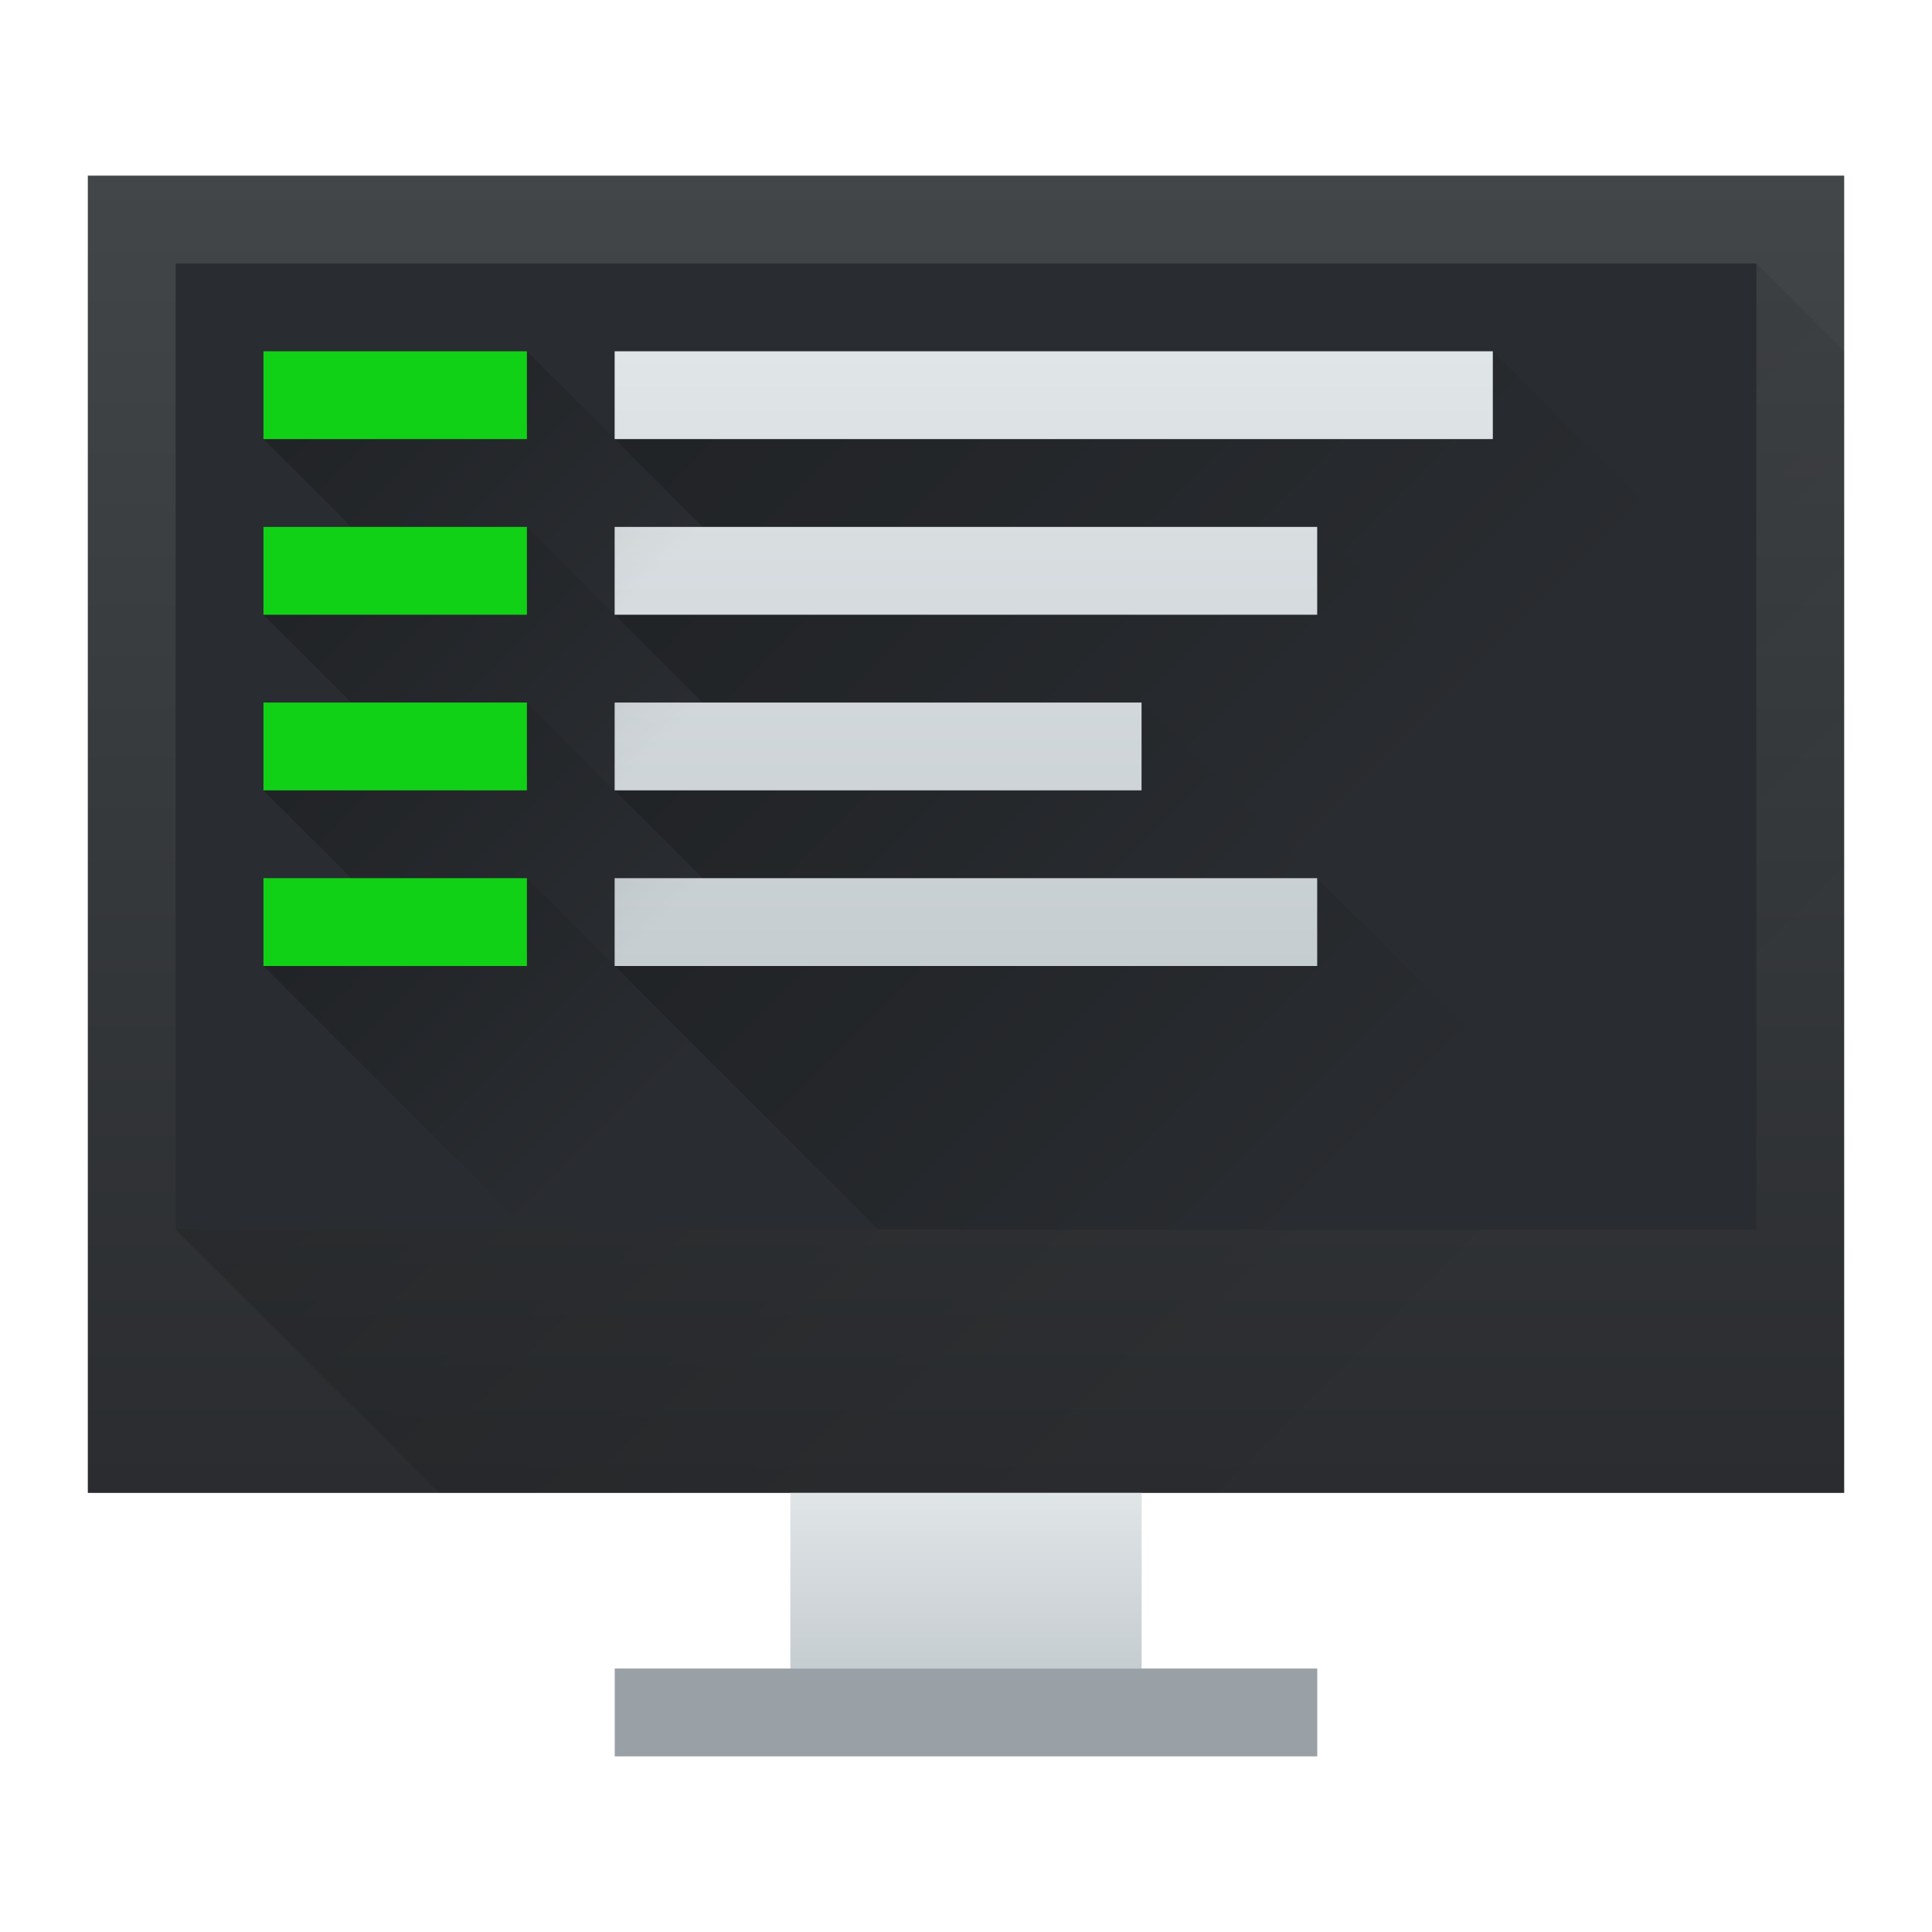
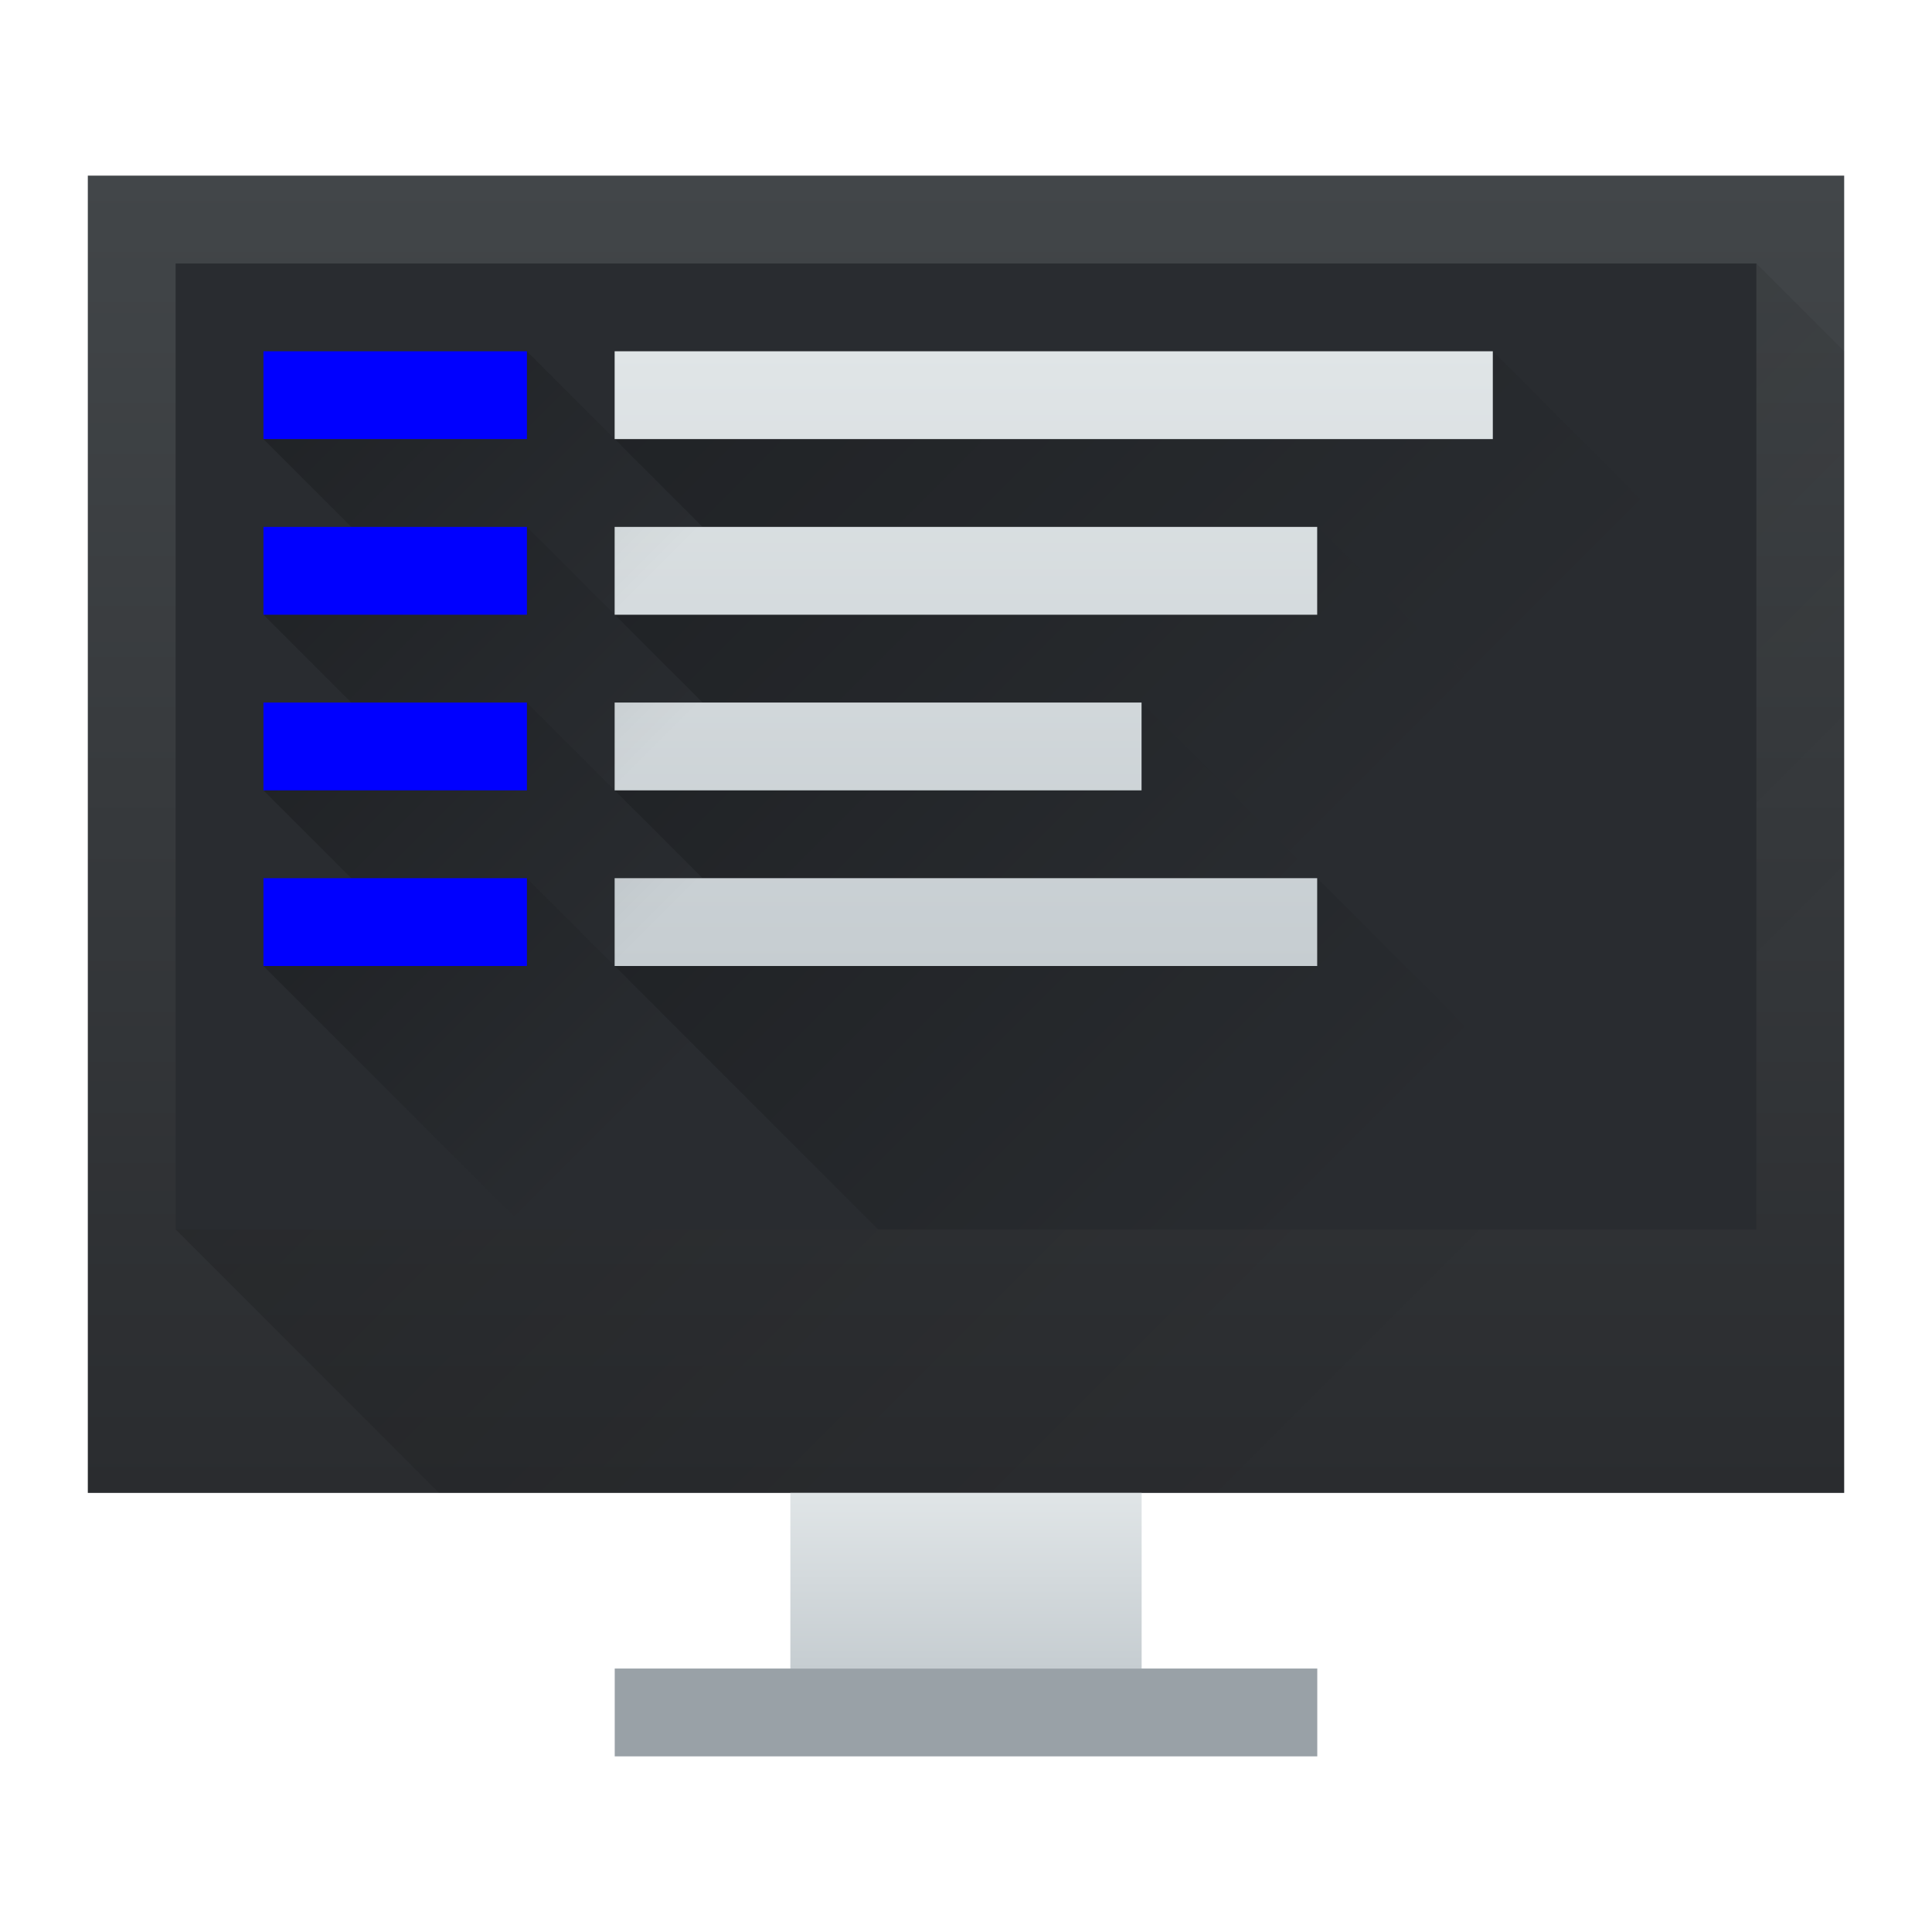
- <svg xmlns="http://www.w3.org/2000/svg" xmlns:xlink="http://www.w3.org/1999/xlink" height="22" width="22">
+ <svg xmlns="http://www.w3.org/2000/svg" xmlns:xlink="http://www.w3.org/1999/xlink" height="22" width="22" version="1.1" id="svg22">
+   <defs id="defs22" />
  <linearGradient id="a" gradientTransform="matrix(.6250013 0 0 .789475 -241.2327 -408.3675)" gradientUnits="userSpaceOnUse" x2="0" y1="538.798" y2="519.798">
-     <stop offset="0" stop-color="#2a2c2f" />
-     <stop offset="1" stop-color="#424649" />
+     <stop offset="0" stop-color="#2a2c2f" id="stop1" />
+     <stop offset="1" stop-color="#424649" id="stop2" />
  </linearGradient>
  <linearGradient id="b" gradientTransform="matrix(.6666666 0 0 .5 -256.0477 -252.399)" gradientUnits="userSpaceOnUse" x2="0" xlink:href="#c" y1="542.798" y2="538.798" />
  <linearGradient id="c">
-     <stop offset="0" stop-color="#c6cdd1" />
-     <stop offset="1" stop-color="#e0e5e7" />
+     <stop offset="0" stop-color="#c6cdd1" id="stop3" />
+     <stop offset="1" stop-color="#e0e5e7" id="stop4" />
  </linearGradient>
  <linearGradient id="d" gradientUnits="userSpaceOnUse" x1="6.786" x2="17.714" xlink:href="#e" y1="3.286" y2="14.214" />
  <linearGradient id="e">
-     <stop offset="0" />
-     <stop offset="1" stop-opacity="0" />
+     <stop offset="0" id="stop5" />
+     <stop offset="1" stop-opacity="0" id="stop6" />
  </linearGradient>
  <linearGradient id="f" gradientTransform="matrix(1.25 0 0 1.13333 -484.714 -587.238)" gradientUnits="userSpaceOnUse" x1="2" x2="20" y1="8.5" y2="8.5">
-     <stop offset="0" stop-color="#232629" />
-     <stop offset="1" stop-color="#292c30" />
+     <stop offset="0" stop-color="#232629" id="stop7" />
+     <stop offset="1" stop-color="#292c30" id="stop8" />
  </linearGradient>
  <linearGradient id="g" gradientTransform="matrix(2 0 0 1 -772.143 -515.798)" gradientUnits="userSpaceOnUse" x1="389.571" x2="389.571" xlink:href="#c" y1="526.798" y2="519.798" />
  <linearGradient id="h" gradientUnits="userSpaceOnUse" x1="3" x2="6" xlink:href="#e" y1="5" y2="8" />
  <linearGradient id="i" gradientUnits="userSpaceOnUse" x1="3" x2="6" xlink:href="#e" y1="7" y2="10" />
  <linearGradient id="j" gradientUnits="userSpaceOnUse" x1="3" x2="6" xlink:href="#e" y1="9" y2="12" />
  <linearGradient id="k" gradientUnits="userSpaceOnUse" x1="3" x2="6" xlink:href="#e" y1="11" y2="14" />
  <linearGradient id="l" gradientUnits="userSpaceOnUse" x1="7" x2="13.5" xlink:href="#e" y1="5" y2="11.5" />
  <linearGradient id="m" gradientUnits="userSpaceOnUse" x1="7" x2="12.454" xlink:href="#e" y1="7" y2="12.453" />
  <linearGradient id="n" gradientUnits="userSpaceOnUse" x1="7" x2="12.454" xlink:href="#e" y1="11" y2="16.453" />
  <linearGradient id="o" gradientUnits="userSpaceOnUse" x1="7" x2="11.5" xlink:href="#e" y1="9" y2="13.5" />
-   <path d="m1 2h20v15h-20z" fill="url(#a)" stroke-width=".638" />
-   <path d="m9 17h4v2h-4z" fill="url(#b)" stroke-width=".577" />
-   <path d="m7 19h8v1h-8z" fill="#99a1a7" stroke-width=".816" />
-   <path d="m2 14 3 3h16v-13l-1-1z" fill="url(#d)" fill-rule="evenodd" opacity=".2" stroke-width=".643" />
-   <path d="m2 3h18v11h-18z" fill="url(#f)" stroke-width=".606" />
-   <path d="m7 5 1 1h7l2 2 2-2-2-2z" fill="url(#l)" opacity=".2" />
-   <path d="m7 7 1 1h5l2 2 2-2-2-2z" fill="url(#m)" opacity=".2" />
-   <path d="m15 10-8 1 3 3h9z" fill="url(#n)" opacity=".2" />
-   <path d="m7 9 1 1h7l-2-2z" fill="url(#o)" opacity=".2" />
-   <path d="m6.999 4h10v1h-10zm0 6h8v1h-8zm0-4h8v1h-8zm0 2h6v1h-6z" fill="url(#g)" stroke-width="1.414" />
-   <path d="m3 5 1 1h2l1 1 1-1-2-2z" fill="url(#h)" opacity=".2" />
-   <path d="m3 7 1 1h2l1 1 1-1-2-2z" fill="url(#i)" opacity=".2" />
-   <path d="m3 9 1 1h2l1 1 1-1-2-2z" fill="url(#j)" opacity=".2" />
-   <path d="m6 10-3 1 3 3h4z" fill="url(#k)" opacity=".2" />
-   <path d="m3 4h3v1h-3zm0 2h3v1h-3zm0 2h3v1h-3zm0 2h3v1h-3z" fill="#11d116" />
+   <path d="m1 2h20v15h-20z" fill="url(#a)" stroke-width=".638" id="path8" />
+   <path d="m9 17h4v2h-4z" fill="url(#b)" stroke-width=".577" id="path9" />
+   <path d="m7 19h8v1h-8z" fill="#99a1a7" stroke-width=".816" id="path10" />
+   <path d="m2 14 3 3h16v-13l-1-1z" fill="url(#d)" fill-rule="evenodd" opacity=".2" stroke-width=".643" id="path11" />
+   <path d="m2 3h18v11h-18z" fill="url(#f)" stroke-width=".606" id="path12" />
+   <path d="m7 5 1 1h7l2 2 2-2-2-2z" fill="url(#l)" opacity=".2" id="path13" />
+   <path d="m7 7 1 1h5l2 2 2-2-2-2z" fill="url(#m)" opacity=".2" id="path14" />
+   <path d="m15 10-8 1 3 3h9z" fill="url(#n)" opacity=".2" id="path15" />
+   <path d="m7 9 1 1h7l-2-2z" fill="url(#o)" opacity=".2" id="path16" />
+   <path d="m6.999 4h10v1h-10zm0 6h8v1h-8zm0-4h8v1h-8zm0 2h6v1h-6z" fill="url(#g)" stroke-width="1.414" id="path17" />
+   <path d="m3 5 1 1h2l1 1 1-1-2-2z" fill="url(#h)" opacity=".2" id="path18" />
+   <path d="m3 7 1 1h2l1 1 1-1-2-2z" fill="url(#i)" opacity=".2" id="path19" />
+   <path d="m3 9 1 1h2l1 1 1-1-2-2z" fill="url(#j)" opacity=".2" id="path20" />
+   <path d="m6 10-3 1 3 3h4z" fill="url(#k)" opacity=".2" id="path21" />
+   <path d="m3 4h3v1h-3zm0 2h3v1h-3zm0 2h3v1h-3zm0 2h3v1h-3z" fill="#11d116" id="path22" style="fill:#0000ff" />
</svg>
